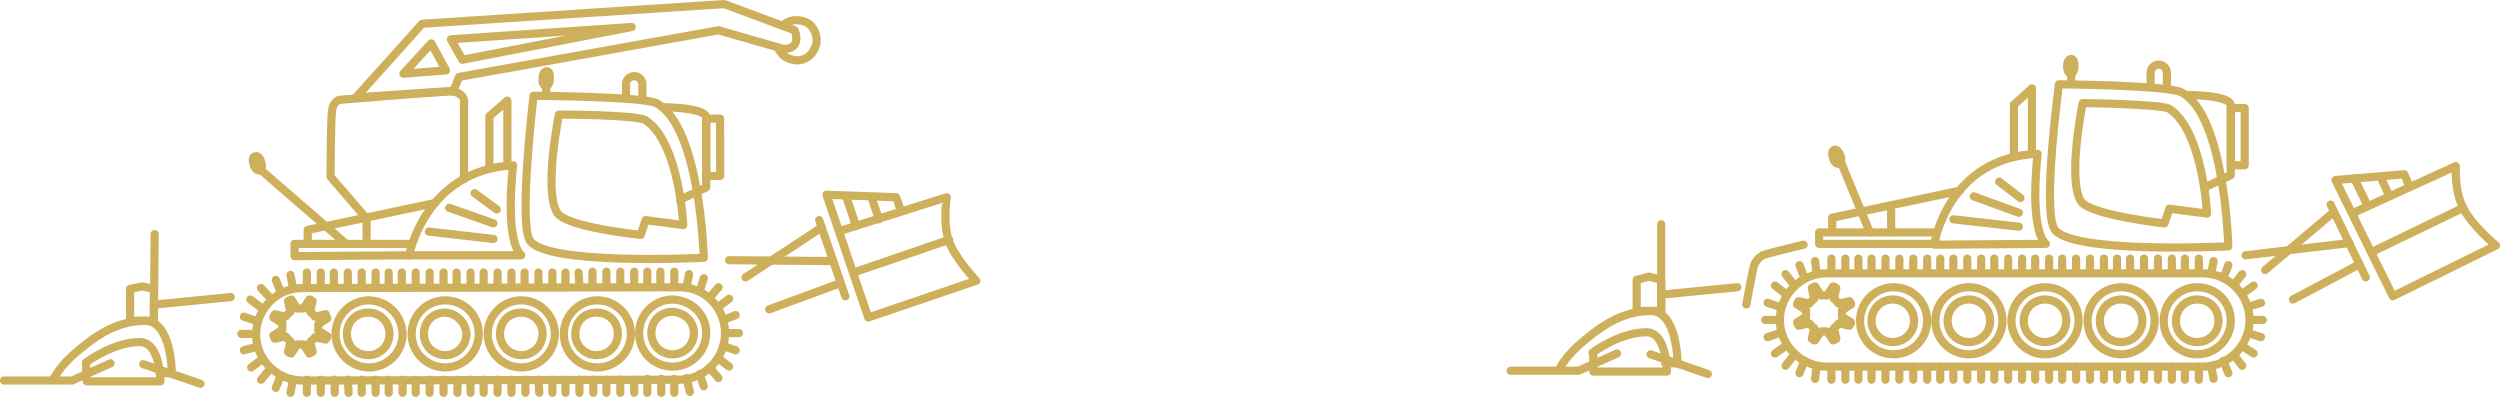
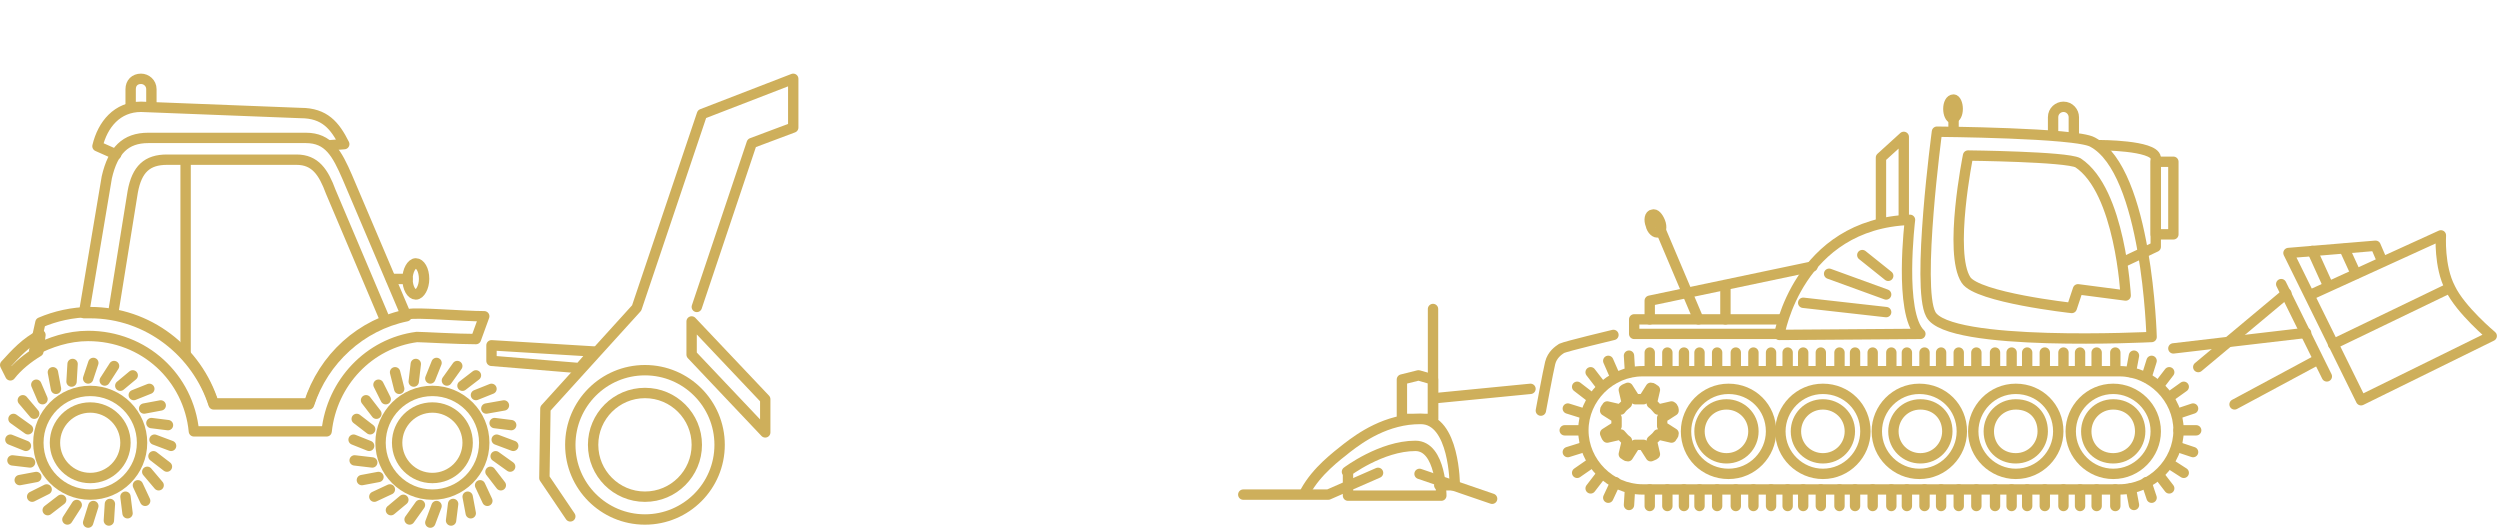
- <svg xmlns="http://www.w3.org/2000/svg" version="1.1" id="Layer_1" x="0px" y="0px" width="305.5px" height="48.5px" viewBox="0 0 305.5 48.5" style="enable-background:new 0 0 305.5 48.5;" xml:space="preserve">
+ <svg xmlns="http://www.w3.org/2000/svg" version="1.1" id="Layer_1" x="0px" y="0px" width="241.1px" height="51px" viewBox="0 0 241.1 51" style="enable-background:new 0 0 241.1 51;" xml:space="preserve">
  <style type="text/css">
	.st0{fill:none;stroke:#CEAF5B;stroke-linecap:round;stroke-linejoin:round;stroke-miterlimit:10;}
</style>
  <g>
    <g>
      <g>
-         <path class="st0" d="M274.9,39.1c0,3.1-2.6,5.7-5.7,5.7h-46c-3.1,0-5.7-2.6-5.7-5.7l0,0c0-3.1,2.6-5.7,5.7-5.7h46     C272.3,33.4,274.9,36,274.9,39.1L274.9,39.1z" />
-         <g>
-           <line class="st0" x1="248.7" y1="44.8" x2="248.7" y2="46.4" />
-           <line class="st0" x1="250.4" y1="44.8" x2="250.4" y2="46.4" />
-           <line class="st0" x1="252" y1="44.8" x2="252" y2="46.4" />
-           <line class="st0" x1="253.7" y1="44.8" x2="253.7" y2="46.4" />
-           <line class="st0" x1="255.4" y1="44.8" x2="255.4" y2="46.4" />
-           <line class="st0" x1="257.1" y1="44.8" x2="257.1" y2="46.4" />
-           <line class="st0" x1="258.7" y1="44.8" x2="258.7" y2="46.4" />
-           <line class="st0" x1="260.3" y1="44.8" x2="260.3" y2="46.4" />
-           <line class="st0" x1="262" y1="44.8" x2="262" y2="46.4" />
-           <line class="st0" x1="263.7" y1="44.8" x2="263.7" y2="46.4" />
-           <line class="st0" x1="265.4" y1="44.8" x2="265.4" y2="46.4" />
-           <line class="st0" x1="267" y1="44.8" x2="267" y2="46.4" />
-           <line class="st0" x1="268.7" y1="44.8" x2="268.7" y2="46.4" />
-           <g>
-             <line class="st0" x1="276.5" y1="39.1" x2="274.9" y2="39.1" />
-             <line class="st0" x1="270.5" y1="31.9" x2="270.2" y2="33.5" />
-             <line class="st0" x1="275.4" y1="34.9" x2="274" y2="35.9" />
-             <line class="st0" x1="276.3" y1="37" x2="274.7" y2="37.5" />
-             <line class="st0" x1="272.3" y1="32.4" x2="271.7" y2="34" />
-             <line class="st0" x1="274" y1="33.5" x2="273" y2="34.8" />
-           </g>
-           <g>
-             <line class="st0" x1="270.5" y1="46.3" x2="270.2" y2="44.7" />
-             <line class="st0" x1="275.4" y1="43.2" x2="274" y2="42.3" />
-             <line class="st0" x1="276.3" y1="41.2" x2="274.7" y2="40.7" />
-             <line class="st0" x1="272.3" y1="45.6" x2="271.7" y2="44.1" />
-             <line class="st0" x1="274" y1="44.7" x2="273" y2="43.4" />
-           </g>
-           <line class="st0" x1="243.7" y1="44.8" x2="243.7" y2="46.4" />
-           <line class="st0" x1="245.4" y1="44.8" x2="245.4" y2="46.4" />
-           <line class="st0" x1="247.1" y1="44.8" x2="247.1" y2="46.4" />
-           <line class="st0" x1="242.1" y1="44.8" x2="242.1" y2="46.4" />
-           <line class="st0" x1="240.4" y1="44.8" x2="240.4" y2="46.4" />
-           <line class="st0" x1="238.7" y1="44.8" x2="238.7" y2="46.4" />
-           <line class="st0" x1="237.1" y1="44.8" x2="237.1" y2="46.4" />
-           <line class="st0" x1="235.5" y1="44.8" x2="235.5" y2="46.4" />
-           <line class="st0" x1="233.8" y1="44.8" x2="233.8" y2="46.4" />
-           <line class="st0" x1="232.1" y1="44.8" x2="232.1" y2="46.4" />
-           <line class="st0" x1="230.4" y1="44.8" x2="230.4" y2="46.4" />
-           <line class="st0" x1="228.7" y1="44.8" x2="228.7" y2="46.4" />
-           <line class="st0" x1="227.1" y1="44.8" x2="227.1" y2="46.4" />
-           <line class="st0" x1="225.5" y1="44.8" x2="225.5" y2="46.4" />
-           <line class="st0" x1="223.8" y1="44.8" x2="223.8" y2="46.4" />
-           <line class="st0" x1="248.7" y1="31.6" x2="248.7" y2="33.3" />
-           <line class="st0" x1="250.4" y1="31.6" x2="250.4" y2="33.3" />
-           <line class="st0" x1="252" y1="31.6" x2="252" y2="33.3" />
-           <line class="st0" x1="253.7" y1="31.6" x2="253.7" y2="33.3" />
-           <line class="st0" x1="255.4" y1="31.6" x2="255.4" y2="33.3" />
-           <line class="st0" x1="257.1" y1="31.6" x2="257.1" y2="33.3" />
-           <line class="st0" x1="258.7" y1="31.6" x2="258.7" y2="33.3" />
-           <line class="st0" x1="260.3" y1="31.6" x2="260.3" y2="33.3" />
-           <line class="st0" x1="262" y1="31.6" x2="262" y2="33.3" />
-           <line class="st0" x1="263.7" y1="31.6" x2="263.7" y2="33.3" />
-           <line class="st0" x1="265.4" y1="31.6" x2="265.4" y2="33.3" />
-           <line class="st0" x1="267" y1="31.6" x2="267" y2="33.3" />
-           <line class="st0" x1="268.7" y1="31.6" x2="268.7" y2="33.3" />
-           <line class="st0" x1="243.7" y1="31.6" x2="243.7" y2="33.3" />
-           <line class="st0" x1="245.4" y1="31.6" x2="245.4" y2="33.3" />
-           <line class="st0" x1="247.1" y1="31.6" x2="247.1" y2="33.3" />
-           <line class="st0" x1="242.1" y1="31.6" x2="242.1" y2="33.3" />
-           <line class="st0" x1="240.4" y1="31.6" x2="240.4" y2="33.3" />
-           <line class="st0" x1="238.7" y1="31.6" x2="238.7" y2="33.3" />
-           <line class="st0" x1="237.1" y1="31.6" x2="237.1" y2="33.3" />
-           <line class="st0" x1="235.5" y1="31.6" x2="235.5" y2="33.3" />
-           <line class="st0" x1="233.8" y1="31.6" x2="233.8" y2="33.3" />
-           <line class="st0" x1="232.1" y1="31.6" x2="232.1" y2="33.3" />
-           <line class="st0" x1="230.4" y1="31.6" x2="230.4" y2="33.3" />
-           <line class="st0" x1="228.7" y1="31.6" x2="228.7" y2="33.3" />
-           <line class="st0" x1="227.1" y1="31.6" x2="227.1" y2="33.3" />
-           <line class="st0" x1="225.5" y1="31.6" x2="225.5" y2="33.3" />
-           <line class="st0" x1="223.8" y1="31.6" x2="223.8" y2="33.3" />
-           <g>
-             <line class="st0" x1="215.7" y1="39.1" x2="217.4" y2="39.1" />
-             <line class="st0" x1="221.8" y1="31.9" x2="222" y2="33.5" />
-             <line class="st0" x1="216.9" y1="34.9" x2="218.2" y2="35.9" />
-             <line class="st0" x1="216" y1="37" x2="217.5" y2="37.5" />
-             <line class="st0" x1="219.9" y1="32.4" x2="220.5" y2="34" />
-             <line class="st0" x1="218.2" y1="33.5" x2="219.2" y2="34.8" />
-           </g>
-           <g>
-             <line class="st0" x1="221.8" y1="46.3" x2="222" y2="44.7" />
-             <line class="st0" x1="216.9" y1="43.2" x2="218.2" y2="42.3" />
-             <line class="st0" x1="216" y1="41.2" x2="217.5" y2="40.7" />
-             <line class="st0" x1="219.9" y1="45.6" x2="220.5" y2="44.1" />
-             <line class="st0" x1="218.2" y1="44.7" x2="219.2" y2="43.4" />
-           </g>
-         </g>
-       </g>
-       <g>
-         <g>
-           <path class="st0" d="M272.6,39.2c0,2.2-1.8,4.1-4.1,4.1c-2.2,0-4.1-1.8-4.1-4.1c0-2.2,1.8-4.1,4.1-4.1      C270.8,35.1,272.6,36.9,272.6,39.2z" />
-           <path class="st0" d="M271.1,39.2c0,1.4-1.1,2.6-2.6,2.6s-2.6-1.1-2.6-2.6c0-1.4,1.1-2.6,2.6-2.6S271.1,37.7,271.1,39.2z" />
-         </g>
-         <g>
-           <path class="st0" d="M263.3,39.2c0,2.2-1.8,4.1-4.1,4.1c-2.2,0-4.1-1.8-4.1-4.1c0-2.2,1.8-4.1,4.1-4.1S263.3,36.9,263.3,39.2z" />
-           <path class="st0" d="M261.8,39.2c0,1.4-1.1,2.6-2.6,2.6s-2.6-1.1-2.6-2.6c0-1.4,1.1-2.6,2.6-2.6      C260.7,36.6,261.8,37.7,261.8,39.2z" />
-         </g>
-         <g>
-           <path class="st0" d="M254,39.2c0,2.2-1.8,4.1-4.1,4.1c-2.2,0-4.1-1.8-4.1-4.1c0-2.2,1.8-4.1,4.1-4.1S254,36.9,254,39.2z" />
-           <path class="st0" d="M252.5,39.2c0,1.4-1.1,2.6-2.6,2.6c-1.4,0-2.6-1.1-2.6-2.6c0-1.4,1.1-2.6,2.6-2.6S252.5,37.7,252.5,39.2z" />
-         </g>
-         <g>
-           <path class="st0" d="M244.7,39.2c0,2.2-1.8,4.1-4.1,4.1c-2.2,0-4.1-1.8-4.1-4.1c0-2.2,1.8-4.1,4.1-4.1S244.7,36.9,244.7,39.2z" />
-           <path class="st0" d="M243.2,39.2c0,1.4-1.1,2.6-2.6,2.6c-1.4,0-2.6-1.1-2.6-2.6c0-1.4,1.1-2.6,2.6-2.6      C242,36.6,243.2,37.7,243.2,39.2z" />
-         </g>
-         <g>
-           <path class="st0" d="M235.5,39.2c0,2.2-1.8,4.1-4.1,4.1s-4.1-1.8-4.1-4.1c0-2.2,1.8-4.1,4.1-4.1S235.5,36.9,235.5,39.2z" />
-           <path class="st0" d="M233.9,39.2c0,1.4-1.1,2.6-2.6,2.6c-1.4,0-2.6-1.1-2.6-2.6c0-1.4,1.1-2.6,2.6-2.6      C232.7,36.6,233.9,37.7,233.9,39.2z" />
-         </g>
-         <path class="st0" d="M226,36.8l-1.3,0.3c-0.2-0.2-0.3-0.4-0.6-0.6l0.3-1.3c-0.2-0.1-0.2-0.2-0.4-0.2l-0.7,1.1c-0.2,0-0.2,0-0.4,0     s-0.2,0-0.4,0l-0.7-1.1c-0.2,0.1-0.3,0.1-0.4,0.2l0.3,1.3c-0.2,0.2-0.4,0.3-0.6,0.6l-1.3-0.3c-0.1,0.2-0.2,0.2-0.2,0.4l1.1,0.7     c0,0.2,0,0.2,0,0.4s0,0.2,0,0.4l-1.1,0.7c0.1,0.2,0.1,0.3,0.2,0.4l1.3-0.3c0.2,0.2,0.3,0.4,0.6,0.6l-0.3,1.3     c0.2,0.1,0.2,0.2,0.4,0.2l0.7-1.1c0.2,0,0.2,0,0.4,0s0.2,0,0.4,0l0.7,1.1c0.2-0.1,0.3-0.1,0.4-0.2l-0.3-1.3     c0.2-0.2,0.4-0.3,0.6-0.6l1.3,0.3c0.1-0.2,0.2-0.2,0.2-0.4l-1.1-0.7c0-0.2,0-0.2,0-0.4s0-0.2,0-0.4l1.1-0.7     C226.2,37.1,226.1,36.9,226,36.8z" />
-       </g>
-       <g>
-         <g>
-           <polyline class="st0" points="236.3,29.8 222.3,29.8 222.3,28.4 223.8,28.4 236.5,28.4     " />
-           <polyline class="st0" points="223.9,28.4 223.9,26.6 239.5,23.3     " />
-           <path class="st0" d="M242.3,25.6" />
-           <line class="st0" x1="231.1" y1="25.2" x2="231.1" y2="28.4" />
-           <polyline class="st0" points="246.1,19.1 246.1,12.8 248.3,10.8 248.3,18.4     " />
-           <path class="st0" d="M224.9,19c0.2,0.5,0.1,1-0.2,1c-0.2,0.1-0.6-0.2-0.7-0.7c-0.2-0.5-0.1-1,0.2-1      C224.4,18.2,224.7,18.5,224.9,19z" />
-           <path class="st0" d="M249,18.8c0,0-1.1,9,1,11l-13.6,0.1C236.3,29.8,238.1,19.2,249,18.8z" />
-           <line class="st0" x1="238.7" y1="26.8" x2="246.7" y2="27.7" />
-           <line class="st0" x1="241.2" y1="24" x2="246.7" y2="26" />
-           <line class="st0" x1="244.3" y1="22.2" x2="246.9" y2="24.2" />
-           <line class="st0" x1="228.5" y1="28.4" x2="225" y2="19.9" />
-         </g>
-         <g>
-           <g>
-             <path class="st0" d="M262.8,10.6V8.9c0-0.6,0.5-1,1-1l0,0c0.6,0,1,0.5,1,1v1.8" />
-           </g>
-           <path class="st0" d="M272.3,30.1c0,0-19.7,1-21.3-2.2c-1.4-2.6,0.6-17.6,0.6-17.6s13.4,0.1,15,1      C271.9,14.1,272.3,30.1,272.3,30.1z" />
-           <path class="st0" d="M269.7,26.1l-4.6-0.6l-0.6,1.8c0,0-9.1-1-10.2-2.7c-1.7-2.6,0.2-12,0.2-12s9.5,0.1,10.6,0.7      C269.2,16,269.7,26.1,269.7,26.1z" />
-           <line class="st0" x1="253.1" y1="10.2" x2="253.1" y2="9" />
-           <path class="st0" d="M253.5,8.1c0,0.5-0.2,0.9-0.5,0.9c-0.2,0-0.4-0.4-0.4-0.9s0.2-0.9,0.5-0.9C253.4,7.2,253.5,7.6,253.5,8.1z" />
-           <rect x="272.6" y="13.2" class="st0" width="1.7" height="7" />
-           <path class="st0" d="M267.2,11.6c0,0,5.2,0,5.4,1.2v8.6l-3.2,1.5" />
-         </g>
-       </g>
-       <path class="st0" d="M220.4,29.9c0,0-4.6,1.1-5,1.3c-0.3,0.2-0.9,0.6-1.1,1.4c-0.2,0.8-0.9,4.6-0.9,4.6" />
-       <g>
-         <g>
-           <polyline class="st0" points="184.6,45.3 192.9,45.3 197.6,43.2     " />
-           <path class="st0" d="M194.6,43.1c0,0,3.3-2.5,6.6-2.5c2.5,0,2.5,4.8,2.5,4.8h-9v-2.3H194.6z" />
-           <path class="st0" d="M203.5,44.4h1.5c0,0,0-6.4-3.3-6.4s-5.8,1.8-7.1,2.8c-1,0.8-2.9,2.2-4,4.2" />
-           <polygon class="st0" points="203,38 200,38 200,34.2 201.5,33.8 203,34.2     " />
-           <line class="st0" x1="201.7" y1="43.3" x2="208.7" y2="45.7" />
-           <line class="st0" x1="203" y1="38" x2="203" y2="27.4" />
-         </g>
-         <line class="st0" x1="203.1" y1="36" x2="212.3" y2="35.1" />
-       </g>
-       <g>
-         <line class="st0" x1="274.4" y1="31.2" x2="287.1" y2="29.7" />
-         <line class="st0" x1="280.2" y1="36.6" x2="288.3" y2="32.3" />
-         <line class="st0" x1="276.8" y1="33" x2="285.2" y2="25.9" />
-         <line class="st0" x1="284.8" y1="25" x2="289.1" y2="33.9" />
-         <g>
-           <path class="st0" d="M287.6,26l12.5-5.7c0,0-0.2,3,0.9,5.1c1,2.1,4,4.6,4,4.6l-12.6,6.2l-7-14.2l8.4-0.7l0.6,1.4" />
-           <line class="st0" x1="289.8" y1="30.8" x2="301" y2="25.4" />
-           <line class="st0" x1="290.9" y1="21.6" x2="292" y2="24" />
-           <line class="st0" x1="287.7" y1="21.8" x2="289.3" y2="25.1" />
-         </g>
+         <polygon class="st0" points="66.7,34.2 73.8,41.7 73.8,38.5 66.7,31    " />
+         <polygon class="st0" points="47.4,34.8 55.9,35.5 57.3,33.9 47.4,33.3    " />
+         <g>
+           <path class="st0" d="M14.6,10.1V8.6c0-0.6-0.5-1-1-1l0,0c-0.6,0-1,0.4-1,1v1.7" />
+         </g>
+         <path class="st0" d="M39.3,26.9c0,0.9,0.4,1.5,0.8,1.5s0.8-0.7,0.8-1.5c0-0.9-0.4-1.5-0.8-1.5S39.3,26.1,39.3,26.9z" />
+         <g>
+           <circle class="st0" cx="8.7" cy="42.7" r="5" />
+           <circle class="st0" cx="8.7" cy="42.7" r="3.4" />
+           <g>
+             <g>
+               <line class="st0" x1="11" y1="35.3" x2="10.1" y2="36.7" />
+               <line class="st0" x1="7.4" y1="48.7" x2="6.5" y2="50.1" />
+             </g>
+             <g>
+               <line class="st0" x1="1.3" y1="40.4" x2="2.7" y2="41.4" />
+               <line class="st0" x1="14.8" y1="44" x2="16.1" y2="45" />
+             </g>
+           </g>
+           <g>
+             <g>
+               <line class="st0" x1="9" y1="35" x2="8.5" y2="36.5" />
+               <line class="st0" x1="9" y1="48.8" x2="8.5" y2="50.4" />
+             </g>
+             <g>
+               <line class="st0" x1="1" y1="42.4" x2="2.5" y2="43" />
+               <line class="st0" x1="14.9" y1="42.4" x2="16.5" y2="43" />
+             </g>
+           </g>
+           <g>
+             <g>
+               <line class="st0" x1="7" y1="35.1" x2="6.9" y2="36.8" />
+               <line class="st0" x1="10.6" y1="48.6" x2="10.5" y2="50.2" />
+             </g>
+             <g>
+               <line class="st0" x1="1.2" y1="44.4" x2="2.9" y2="44.6" />
+               <line class="st0" x1="14.6" y1="40.8" x2="16.2" y2="41" />
+             </g>
+           </g>
+           <g>
+             <g>
+               <line class="st0" x1="5.1" y1="35.9" x2="5.4" y2="37.5" />
+               <line class="st0" x1="12.1" y1="47.9" x2="12.3" y2="49.5" />
+             </g>
+             <g>
+               <line class="st0" x1="1.9" y1="46.3" x2="3.5" y2="46" />
+               <line class="st0" x1="13.9" y1="39.4" x2="15.5" y2="39.1" />
+             </g>
+           </g>
+           <g>
+             <g>
+               <line class="st0" x1="3.5" y1="37.1" x2="4.1" y2="38.5" />
+               <line class="st0" x1="13.3" y1="46.8" x2="14" y2="48.3" />
+             </g>
+             <g>
+               <line class="st0" x1="3.1" y1="47.9" x2="4.5" y2="47.2" />
+               <line class="st0" x1="12.9" y1="38.1" x2="14.4" y2="37.5" />
+             </g>
+           </g>
+           <g>
+             <g>
+               <line class="st0" x1="2.2" y1="38.6" x2="3.3" y2="39.9" />
+               <line class="st0" x1="14.2" y1="45.5" x2="15.3" y2="46.8" />
+             </g>
+             <g>
+               <line class="st0" x1="4.6" y1="49.2" x2="5.9" y2="48.2" />
+               <line class="st0" x1="11.6" y1="37.2" x2="12.8" y2="36.2" />
+             </g>
+           </g>
+         </g>
+         <g>
+           <circle class="st0" cx="41.7" cy="42.7" r="5" />
+           <circle class="st0" cx="41.7" cy="42.7" r="3.4" />
+           <g>
+             <g>
+               <line class="st0" x1="44.1" y1="35.3" x2="43.1" y2="36.7" />
+               <line class="st0" x1="40.5" y1="48.7" x2="39.5" y2="50.1" />
+             </g>
+             <g>
+               <line class="st0" x1="34.4" y1="40.4" x2="35.7" y2="41.4" />
+               <line class="st0" x1="47.8" y1="44" x2="49.2" y2="45" />
+             </g>
+           </g>
+           <g>
+             <g>
+               <line class="st0" x1="42.1" y1="35" x2="41.5" y2="36.5" />
+               <line class="st0" x1="42.1" y1="48.8" x2="41.5" y2="50.4" />
+             </g>
+             <g>
+               <line class="st0" x1="34.1" y1="42.4" x2="35.6" y2="43" />
+               <line class="st0" x1="47.9" y1="42.4" x2="49.5" y2="43" />
+             </g>
+           </g>
+           <g>
+             <g>
+               <line class="st0" x1="40.1" y1="35.1" x2="39.9" y2="36.8" />
+               <line class="st0" x1="43.7" y1="48.6" x2="43.5" y2="50.2" />
+             </g>
+             <g>
+               <line class="st0" x1="34.2" y1="44.4" x2="35.9" y2="44.6" />
+               <line class="st0" x1="47.7" y1="40.8" x2="49.3" y2="41" />
+             </g>
+           </g>
+           <g>
+             <g>
+               <line class="st0" x1="38.1" y1="35.9" x2="38.5" y2="37.5" />
+               <line class="st0" x1="45.1" y1="47.9" x2="45.4" y2="49.5" />
+             </g>
+             <g>
+               <line class="st0" x1="34.9" y1="46.3" x2="36.5" y2="46" />
+               <line class="st0" x1="46.9" y1="39.4" x2="48.6" y2="39.1" />
+             </g>
+           </g>
+           <g>
+             <g>
+               <line class="st0" x1="36.5" y1="37.1" x2="37.2" y2="38.5" />
+               <line class="st0" x1="46.3" y1="46.8" x2="47" y2="48.3" />
+             </g>
+             <g>
+               <line class="st0" x1="36.1" y1="47.9" x2="37.6" y2="47.2" />
+               <line class="st0" x1="45.9" y1="38.1" x2="47.4" y2="37.5" />
+             </g>
+           </g>
+           <g>
+             <g>
+               <line class="st0" x1="35.3" y1="38.6" x2="36.3" y2="39.9" />
+               <line class="st0" x1="47.3" y1="45.5" x2="48.3" y2="46.8" />
+             </g>
+             <g>
+               <line class="st0" x1="37.7" y1="49.2" x2="38.9" y2="48.2" />
+               <line class="st0" x1="44.6" y1="37.2" x2="45.9" y2="36.2" />
+             </g>
+           </g>
+         </g>
+         <path class="st0" d="M3.7,33.9c-1,0.6-2,1.4-2.7,2.3l-0.5-1c1-1.1,2-2.2,3.4-2.9L3.7,33.9z" />
+         <path class="st0" d="M3.9,31.1c1.4-0.6,3.1-1,4.8-1c5.6,0,10.3,3.7,11.9,8.8h9.2c1.4-4.4,5-7.7,9.6-8.6c0.7-0.2,5.3,0.2,7.3,0.2     l-0.8,2.2c-1.8,0-5.2-0.2-5.7-0.2c-4.6,0.6-8.2,4.4-8.7,9.1H18.7c-0.5-5.2-4.8-9.2-10.2-9.2c-1.9,0-3.7,0.6-5.2,1.4L3.9,31.1z" />
+         <g>
+           <path class="st0" d="M10.9,30.3l1.9-11.8c0.4-2.2,1.4-3.1,3.3-3.1h12.5c1.8,0,2.6,1.2,3.3,3.1L37.2,31" />
+         </g>
+         <g>
+           <path class="st0" d="M29.8,39h-9.2c-1.6-5-6.3-8.8-11.9-8.8c-0.2,0-0.3,0-0.6,0l2.2-13.1c0.6-2.6,1.8-3.8,4-3.8h15.2      c2.2,0,3,1.5,4,3.8l5.7,13.4C34.8,31.4,31.2,34.7,29.8,39z" />
+         </g>
+         <line class="st0" x1="17.9" y1="15.5" x2="17.9" y2="34.1" />
+         <line class="st0" x1="39.3" y1="26.9" x2="37.7" y2="26.9" />
+         <circle class="st0" cx="62.2" cy="42.9" r="7.2" />
+         <circle class="st0" cx="62.2" cy="42.9" r="5" />
+         <polyline class="st0" points="55,49.8 52.5,46.1 52.6,39.4 61.4,29.7 67.7,11 76.5,7.6 76.5,12.3 72.5,13.8 67.2,29.6    " />
+         <path class="st0" d="M31.9,14l1.3-0.1c-0.9-1.8-1.9-3-4.2-3l-15.4-0.6c-2.3,0-3.7,1.7-4.2,3.8l1.8,0.8" />
      </g>
    </g>
    <g>
      <g>
-         <g>
-           <polyline class="st0" points="0.5,46.5 8.8,46.5 13.5,44.4     " />
-           <path class="st0" d="M10.5,44.3c0,0,3.3-2.5,6.6-2.5c2.5,0,2.5,4.8,2.5,4.8h-9L10.5,44.3z" />
-           <path class="st0" d="M19.5,45.6H21c0,0,0-6.4-3.3-6.4S11.9,41,10.6,42c-1,0.8-2.9,2.2-4,4.2" />
-           <polygon class="st0" points="18.8,39.2 15.9,39.2 15.9,35.3 17.4,35 18.8,35.3     " />
-           <line class="st0" x1="17.5" y1="44.5" x2="24.5" y2="46.9" />
-           <line class="st0" x1="18.8" y1="39.2" x2="18.9" y2="28.6" />
-         </g>
-         <line class="st0" x1="19.1" y1="37.2" x2="28.2" y2="36.3" />
-       </g>
-       <path class="st0" d="M55.7,28" />
-       <g>
-         <path class="st0" d="M88.6,40.7c0,3.1-2.5,5.7-5.6,5.7l-46,0.1c-3.1,0-5.7-2.5-5.7-5.6l0,0c0-3.1,2.5-5.7,5.6-5.7l46-0.1     C86.1,35,88.6,37.6,88.6,40.7L88.6,40.7z" />
-         <g>
-           <line class="st0" x1="62.5" y1="46.4" x2="62.5" y2="48" />
-           <line class="st0" x1="64.2" y1="46.4" x2="64.2" y2="48" />
-           <line class="st0" x1="65.8" y1="46.4" x2="65.9" y2="48" />
-           <line class="st0" x1="67.5" y1="46.4" x2="67.5" y2="48" />
-           <line class="st0" x1="69.1" y1="46.4" x2="69.1" y2="48" />
-           <line class="st0" x1="70.8" y1="46.4" x2="70.8" y2="48" />
-           <line class="st0" x1="72.5" y1="46.4" x2="72.5" y2="48" />
-           <line class="st0" x1="74.1" y1="46.4" x2="74.1" y2="48" />
-           <line class="st0" x1="75.8" y1="46.4" x2="75.8" y2="48" />
-           <line class="st0" x1="77.5" y1="46.4" x2="77.5" y2="48" />
-           <line class="st0" x1="79.1" y1="46.3" x2="79.1" y2="48" />
-           <line class="st0" x1="80.8" y1="46.3" x2="80.8" y2="48" />
-           <line class="st0" x1="82.4" y1="46.3" x2="82.4" y2="48" />
-           <g>
-             <line class="st0" x1="90.3" y1="40.7" x2="88.6" y2="40.7" />
-             <line class="st0" x1="84.2" y1="33.5" x2="83.9" y2="35.1" />
-             <line class="st0" x1="89.1" y1="36.5" x2="87.8" y2="37.5" />
-             <line class="st0" x1="89.9" y1="38.5" x2="88.4" y2="39.1" />
-             <line class="st0" x1="86" y1="34" x2="85.5" y2="35.6" />
-             <line class="st0" x1="87.8" y1="35.1" x2="86.7" y2="36.4" />
-           </g>
-           <g>
-             <line class="st0" x1="84.3" y1="47.9" x2="83.9" y2="46.2" />
-             <line class="st0" x1="89.1" y1="44.8" x2="87.8" y2="43.8" />
-             <line class="st0" x1="89.9" y1="42.8" x2="88.4" y2="42.3" />
-             <line class="st0" x1="86" y1="47.2" x2="85.5" y2="45.7" />
-             <line class="st0" x1="87.8" y1="46.2" x2="86.7" y2="44.9" />
-           </g>
-           <line class="st0" x1="57.5" y1="46.4" x2="57.5" y2="48" />
-           <line class="st0" x1="59.1" y1="46.4" x2="59.1" y2="48" />
-           <line class="st0" x1="60.8" y1="46.4" x2="60.8" y2="48" />
-           <line class="st0" x1="55.9" y1="46.4" x2="55.9" y2="48" />
-           <line class="st0" x1="54.2" y1="46.4" x2="54.2" y2="48" />
-           <line class="st0" x1="52.5" y1="46.4" x2="52.5" y2="48" />
-           <line class="st0" x1="50.8" y1="46.4" x2="50.8" y2="48" />
-           <line class="st0" x1="49.2" y1="46.4" x2="49.2" y2="48" />
-           <line class="st0" x1="47.5" y1="46.4" x2="47.5" y2="48" />
-           <line class="st0" x1="45.9" y1="46.4" x2="45.9" y2="48" />
-           <line class="st0" x1="44.2" y1="46.4" x2="44.2" y2="48" />
-           <line class="st0" x1="42.5" y1="46.4" x2="42.6" y2="48" />
-           <line class="st0" x1="40.9" y1="46.4" x2="40.9" y2="48" />
-           <line class="st0" x1="39.2" y1="46.4" x2="39.2" y2="48" />
-           <line class="st0" x1="37.5" y1="46.4" x2="37.5" y2="48" />
-           <line class="st0" x1="62.5" y1="33.3" x2="62.5" y2="34.9" />
-           <line class="st0" x1="64.1" y1="33.3" x2="64.1" y2="34.9" />
-           <line class="st0" x1="65.8" y1="33.3" x2="65.8" y2="34.9" />
-           <line class="st0" x1="67.5" y1="33.3" x2="67.5" y2="34.9" />
-           <line class="st0" x1="69.1" y1="33.3" x2="69.1" y2="34.9" />
-           <line class="st0" x1="70.7" y1="33.3" x2="70.8" y2="34.9" />
-           <line class="st0" x1="72.4" y1="33.2" x2="72.4" y2="34.9" />
-           <line class="st0" x1="74.1" y1="33.2" x2="74.1" y2="34.9" />
-           <line class="st0" x1="75.8" y1="33.2" x2="75.8" y2="34.9" />
-           <line class="st0" x1="77.5" y1="33.2" x2="77.5" y2="34.9" />
-           <line class="st0" x1="79.1" y1="33.2" x2="79.1" y2="34.9" />
-           <line class="st0" x1="80.7" y1="33.2" x2="80.7" y2="34.9" />
-           <line class="st0" x1="82.4" y1="33.2" x2="82.4" y2="34.9" />
-           <line class="st0" x1="57.5" y1="33.3" x2="57.5" y2="34.9" />
-           <line class="st0" x1="59.1" y1="33.3" x2="59.1" y2="34.9" />
-           <line class="st0" x1="60.8" y1="33.3" x2="60.8" y2="34.9" />
-           <line class="st0" x1="55.8" y1="33.3" x2="55.8" y2="34.9" />
-           <line class="st0" x1="54.2" y1="33.3" x2="54.2" y2="34.9" />
-           <line class="st0" x1="52.5" y1="33.3" x2="52.5" y2="35" />
-           <line class="st0" x1="50.8" y1="33.3" x2="50.8" y2="35" />
-           <line class="st0" x1="49.1" y1="33.3" x2="49.1" y2="35" />
-           <line class="st0" x1="47.5" y1="33.3" x2="47.5" y2="35" />
-           <line class="st0" x1="45.9" y1="33.3" x2="45.9" y2="35" />
-           <line class="st0" x1="44.2" y1="33.3" x2="44.2" y2="35" />
-           <line class="st0" x1="42.5" y1="33.3" x2="42.5" y2="35" />
-           <line class="st0" x1="40.8" y1="33.3" x2="40.8" y2="35" />
-           <line class="st0" x1="39.2" y1="33.3" x2="39.2" y2="35" />
-           <line class="st0" x1="37.5" y1="33.3" x2="37.5" y2="35" />
-           <g>
-             <line class="st0" x1="29.5" y1="40.8" x2="31.1" y2="40.8" />
-             <line class="st0" x1="35.5" y1="33.6" x2="35.8" y2="35.2" />
-             <line class="st0" x1="30.6" y1="36.6" x2="31.9" y2="37.6" />
-             <line class="st0" x1="29.8" y1="38.7" x2="31.3" y2="39.2" />
-             <line class="st0" x1="33.7" y1="34.2" x2="34.3" y2="35.7" />
-             <line class="st0" x1="31.9" y1="35.2" x2="33" y2="36.4" />
-           </g>
-           <g>
-             <line class="st0" x1="35.5" y1="48" x2="35.8" y2="46.4" />
-             <line class="st0" x1="30.7" y1="44.9" x2="31.9" y2="44" />
-             <line class="st0" x1="29.8" y1="42.8" x2="31.3" y2="42.4" />
-             <line class="st0" x1="33.7" y1="47.4" x2="34.3" y2="45.9" />
-             <line class="st0" x1="31.9" y1="46.4" x2="33" y2="45.1" />
-           </g>
-         </g>
-       </g>
-       <g>
-         <g>
-           <path class="st0" d="M86.3,40.7c0,2.2-1.8,4.1-4.1,4.1s-4.1-1.8-4.1-4.1c0-2.2,1.8-4.1,4.1-4.1C84.5,36.7,86.3,38.4,86.3,40.7z" />
-           <path class="st0" d="M84.8,40.7c0,1.4-1.1,2.6-2.6,2.6c-1.4,0-2.6-1.1-2.6-2.6s1.1-2.6,2.6-2.6C83.7,38.2,84.8,39.3,84.8,40.7z" />
-         </g>
-         <g>
-           <path class="st0" d="M77.1,40.8c0,2.2-1.8,4.1-4.1,4.1s-4.1-1.8-4.1-4.1c0-2.2,1.8-4.1,4.1-4.1C75.2,36.7,77.1,38.5,77.1,40.8z" />
-           <path class="st0" d="M75.5,40.8c0,1.4-1.1,2.6-2.6,2.6c-1.4,0-2.6-1.1-2.6-2.6s1.1-2.6,2.6-2.6S75.5,39.3,75.5,40.8z" />
-         </g>
-         <g>
-           <path class="st0" d="M67.8,40.8c0,2.2-1.8,4.1-4.1,4.1c-2.2,0-4.1-1.8-4.1-4.1c0-2.2,1.8-4.1,4.1-4.1      C65.9,36.7,67.8,38.5,67.8,40.8z" />
-           <path class="st0" d="M66.3,40.8c0,1.4-1.1,2.6-2.6,2.6c-1.4,0-2.6-1.1-2.6-2.6s1.1-2.6,2.6-2.6C65.1,38.2,66.3,39.3,66.3,40.8z" />
-         </g>
-         <g>
-           <path class="st0" d="M58.5,40.8c0,2.2-1.8,4.1-4.1,4.1c-2.2,0-4.1-1.8-4.1-4.1c0-2.2,1.8-4.1,4.1-4.1S58.5,38.5,58.5,40.8z" />
-           <path class="st0" d="M57,40.8c0,1.4-1.1,2.6-2.6,2.6c-1.4,0-2.6-1.1-2.6-2.6s1.1-2.6,2.6-2.6C55.8,38.3,56.9,39.4,57,40.8z" />
-         </g>
-         <g>
-           <path class="st0" d="M49.2,40.8c0,2.2-1.8,4.1-4.1,4.1c-2.2,0-4.1-1.8-4.1-4.1c0-2.2,1.8-4.1,4.1-4.1      C47.4,36.8,49.1,38.5,49.2,40.8z" />
-           <path class="st0" d="M47.6,40.8c0,1.4-1.1,2.6-2.6,2.6s-2.6-1.1-2.6-2.6s1.1-2.6,2.6-2.6S47.6,39.4,47.6,40.8z" />
-         </g>
-         <path class="st0" d="M39.8,38.4l-1.3,0.3c-0.2-0.2-0.3-0.4-0.6-0.6l0.3-1.3c-0.2-0.1-0.2-0.2-0.4-0.2l-0.7,1.1     c-0.2,0-0.2,0-0.4,0s-0.2,0-0.4,0l-0.7-1.1c-0.2,0.1-0.3,0.1-0.4,0.2l0.3,1.3c-0.2,0.2-0.4,0.3-0.6,0.6l-1.3-0.3     c-0.1,0.2-0.2,0.2-0.2,0.4l1.1,0.7c0,0.2,0,0.2,0,0.4s0,0.2,0,0.4L33.4,41c0.1,0.2,0.1,0.3,0.2,0.4l1.3-0.3     c0.2,0.2,0.3,0.4,0.6,0.6L35.2,43c0.2,0.1,0.2,0.2,0.4,0.2l0.7-1.1c0.2,0,0.2,0,0.4,0s0.2,0,0.4,0l0.7,1.1     c0.2-0.1,0.3-0.1,0.4-0.2l-0.3-1.2c0.2-0.2,0.4-0.3,0.6-0.6l1.3,0.3c0.1-0.2,0.2-0.2,0.2-0.4l-1.1-0.7c0-0.2,0-0.2,0-0.4     s0-0.2,0-0.4l1.1-0.7C39.9,38.8,39.9,38.6,39.8,38.4z" />
-       </g>
-       <path class="st0" d="M95.7,3.1c0.6-0.6,1.6-0.8,2.5-0.5c1,0.3,1.5,1.2,1.6,2.2c0,0.3,0,0.6-0.2,1c-0.5,1.3-1.8,1.9-3.1,1.4    c-0.6-0.2-1-0.6-1.3-1.1" />
-       <path class="st0" d="M43.5,11.9l8.1-9l36.9-2.4l8.6,3.2c0,0,1,2.2-1.3,2.3l-8-2.3L56.1,9.4l-0.7,1.7L43.5,11.9z" />
-       <path class="st0" d="M56.7,21.9v-9.7c0,0-0.2-1.2-2.2-1c-3.3,0.2-13,1-13,1s-0.8,0.2-0.9,1.2c-0.2,0.9-0.2,8.2-0.2,8.2l4.3,5" />
-       <g>
-         <g>
-           <polyline class="st0" points="50.1,31.2 36,31.3 36,29.8 37.5,29.8 50.3,29.8     " />
-           <polyline class="st0" points="37.6,29.8 37.6,28.1 53.2,24.8     " />
-           <path class="st0" d="M56,27" />
-           <line class="st0" x1="44.8" y1="26.7" x2="44.8" y2="29.8" />
-           <polyline class="st0" points="59.8,20.5 59.8,14.2 62,12.3 62,19.9     " />
-           <path class="st0" d="M31.9,19.8c0.2,0.5,0.1,1-0.2,1c-0.2,0.1-0.6-0.2-0.7-0.7c-0.2-0.5-0.1-1,0.2-1      C31.5,19,31.8,19.3,31.9,19.8z" />
-           <path class="st0" d="M62.7,20.2c0,0-1.1,9,1,11H50C50,31.2,51.9,20.8,62.7,20.2z" />
-           <line class="st0" x1="52.4" y1="28.3" x2="60.3" y2="29.2" />
-           <line class="st0" x1="54.9" y1="25.4" x2="60.3" y2="27.3" />
-           <line class="st0" x1="58" y1="23.6" x2="60.7" y2="25.6" />
-           <line class="st0" x1="42.3" y1="29.8" x2="31.9" y2="20.8" />
-         </g>
-         <g>
-           <g>
-             <path class="st0" d="M76.5,12v-1.7c0-0.6,0.5-1,1-1l0,0c0.6,0,1,0.5,1,1v1.8" />
-           </g>
-           <path class="st0" d="M86,31.5c0,0-19.7,1-21.3-2.2c-1.3-2.5,0.5-17.6,0.5-17.6s13.4,0.1,15,0.9C85.6,15.5,86,31.5,86,31.5z" />
-           <path class="st0" d="M83.5,27.5l-4.6-0.6l-0.6,1.8c0,0-9.1-0.9-10.2-2.7c-1.7-2.6,0.2-12,0.2-12s9.5,0,10.6,0.7      C83,17.4,83.5,27.5,83.5,27.5z" />
-           <line class="st0" x1="66.7" y1="11.6" x2="66.8" y2="10.4" />
-           <path class="st0" d="M67.2,9.6c0,0.5-0.2,0.9-0.5,0.9c-0.2,0-0.5-0.4-0.4-0.9c0-0.5,0.2-0.9,0.5-0.9S67.2,9,67.2,9.6z" />
-           <rect x="86.3" y="14.5" transform="matrix(1 -2.189208e-03 2.189208e-03 1 -3.919670e-02 0.1908)" class="st0" width="1.7" height="7" />
-           <path class="st0" d="M80.9,13.1c0,0,5.2,0,5.4,1.2v8.6l-3.2,1.5" />
-         </g>
-       </g>
-       <g>
-         <line class="st0" x1="89.1" y1="31.8" x2="101.8" y2="31.9" />
-         <line class="st0" x1="94" y1="37.8" x2="102.7" y2="34.6" />
-         <line class="st0" x1="91.1" y1="33.9" x2="100.4" y2="27.8" />
-         <line class="st0" x1="100.1" y1="26.9" x2="103.3" y2="36.2" />
-         <g>
-           <path class="st0" d="M102.7,28.2l13-4.1c0,0-0.5,3,0.2,5.2s3.4,5,3.4,5l-13.2,4.5l-5.1-15l8.5,0.3l0.5,1.4" />
-           <line class="st0" x1="104.3" y1="33.3" x2="116" y2="29.3" />
-           <line class="st0" x1="106.6" y1="24.4" x2="107.4" y2="26.8" />
-           <line class="st0" x1="103.4" y1="24" x2="104.6" y2="27.6" />
-         </g>
-       </g>
-       <polygon class="st0" points="52.7,5.3 49.3,9 54.5,8.6   " />
-       <polygon class="st0" points="55.1,4.8 56.5,7.3 77.2,3.3   " />
+         <path class="st0" d="M210.1,41.5c0,3.1-2.6,5.7-5.7,5.7h-46c-3.1,0-5.7-2.6-5.7-5.7l0,0c0-3.1,2.6-5.7,5.7-5.7h46     C207.5,35.8,210.1,38.4,210.1,41.5L210.1,41.5z" />
+         <g>
+           <line class="st0" x1="183.9" y1="47.2" x2="183.9" y2="48.8" />
+           <line class="st0" x1="185.6" y1="47.2" x2="185.6" y2="48.8" />
+           <line class="st0" x1="187.2" y1="47.2" x2="187.2" y2="48.8" />
+           <line class="st0" x1="188.9" y1="47.2" x2="188.9" y2="48.8" />
+           <line class="st0" x1="190.6" y1="47.2" x2="190.6" y2="48.8" />
+           <line class="st0" x1="192.4" y1="47.2" x2="192.4" y2="48.8" />
+           <line class="st0" x1="194" y1="47.2" x2="194" y2="48.8" />
+           <line class="st0" x1="195.5" y1="47.2" x2="195.5" y2="48.8" />
+           <line class="st0" x1="197.2" y1="47.2" x2="197.2" y2="48.8" />
+           <line class="st0" x1="199" y1="47.2" x2="199" y2="48.8" />
+           <line class="st0" x1="200.6" y1="47.2" x2="200.6" y2="48.8" />
+           <line class="st0" x1="202.2" y1="47.2" x2="202.2" y2="48.8" />
+           <line class="st0" x1="204" y1="47.2" x2="204" y2="48.8" />
+           <g>
+             <line class="st0" x1="211.8" y1="41.5" x2="210.1" y2="41.5" />
+             <line class="st0" x1="205.8" y1="34.3" x2="205.5" y2="35.9" />
+             <line class="st0" x1="210.6" y1="37.3" x2="209.2" y2="38.3" />
+             <line class="st0" x1="211.5" y1="39.4" x2="210" y2="39.9" />
+             <line class="st0" x1="207.5" y1="34.8" x2="207" y2="36.4" />
+             <line class="st0" x1="209.2" y1="35.9" x2="208.2" y2="37.2" />
+           </g>
+           <g>
+             <line class="st0" x1="205.8" y1="48.7" x2="205.5" y2="47.1" />
+             <line class="st0" x1="210.6" y1="45.6" x2="209.2" y2="44.7" />
+             <line class="st0" x1="211.5" y1="43.6" x2="210" y2="43.1" />
+             <line class="st0" x1="207.5" y1="48" x2="207" y2="46.5" />
+             <line class="st0" x1="209.2" y1="47.1" x2="208.2" y2="45.8" />
+           </g>
+           <line class="st0" x1="178.9" y1="47.2" x2="178.9" y2="48.8" />
+           <line class="st0" x1="180.6" y1="47.2" x2="180.6" y2="48.8" />
+           <line class="st0" x1="182.4" y1="47.2" x2="182.4" y2="48.8" />
+           <line class="st0" x1="177.4" y1="47.2" x2="177.4" y2="48.8" />
+           <line class="st0" x1="175.6" y1="47.2" x2="175.6" y2="48.8" />
+           <line class="st0" x1="173.9" y1="47.2" x2="173.9" y2="48.8" />
+           <line class="st0" x1="172.4" y1="47.2" x2="172.4" y2="48.8" />
+           <line class="st0" x1="170.8" y1="47.2" x2="170.8" y2="48.8" />
+           <line class="st0" x1="169.1" y1="47.2" x2="169.1" y2="48.8" />
+           <line class="st0" x1="167.4" y1="47.2" x2="167.4" y2="48.8" />
+           <line class="st0" x1="165.6" y1="47.2" x2="165.6" y2="48.8" />
+           <line class="st0" x1="163.9" y1="47.2" x2="163.9" y2="48.8" />
+           <line class="st0" x1="162.4" y1="47.2" x2="162.4" y2="48.8" />
+           <line class="st0" x1="160.8" y1="47.2" x2="160.8" y2="48.8" />
+           <line class="st0" x1="159.1" y1="47.2" x2="159.1" y2="48.8" />
+           <line class="st0" x1="183.9" y1="34" x2="183.9" y2="35.7" />
+           <line class="st0" x1="185.6" y1="34" x2="185.6" y2="35.7" />
+           <line class="st0" x1="187.2" y1="34" x2="187.2" y2="35.7" />
+           <line class="st0" x1="188.9" y1="34" x2="188.9" y2="35.7" />
+           <line class="st0" x1="190.6" y1="34" x2="190.6" y2="35.7" />
+           <line class="st0" x1="192.4" y1="34" x2="192.4" y2="35.7" />
+           <line class="st0" x1="194" y1="34" x2="194" y2="35.7" />
+           <line class="st0" x1="195.5" y1="34" x2="195.5" y2="35.7" />
+           <line class="st0" x1="197.2" y1="34" x2="197.2" y2="35.7" />
+           <line class="st0" x1="199" y1="34" x2="199" y2="35.7" />
+           <line class="st0" x1="200.6" y1="34" x2="200.6" y2="35.7" />
+           <line class="st0" x1="202.2" y1="34" x2="202.2" y2="35.7" />
+           <line class="st0" x1="204" y1="34" x2="204" y2="35.7" />
+           <line class="st0" x1="178.9" y1="34" x2="178.9" y2="35.7" />
+           <line class="st0" x1="180.6" y1="34" x2="180.6" y2="35.7" />
+           <line class="st0" x1="182.4" y1="34" x2="182.4" y2="35.7" />
+           <line class="st0" x1="177.4" y1="34" x2="177.4" y2="35.7" />
+           <line class="st0" x1="175.6" y1="34" x2="175.6" y2="35.7" />
+           <line class="st0" x1="173.9" y1="34" x2="173.9" y2="35.7" />
+           <line class="st0" x1="172.4" y1="34" x2="172.4" y2="35.7" />
+           <line class="st0" x1="170.8" y1="34" x2="170.8" y2="35.7" />
+           <line class="st0" x1="169.1" y1="34" x2="169.1" y2="35.7" />
+           <line class="st0" x1="167.4" y1="34" x2="167.4" y2="35.7" />
+           <line class="st0" x1="165.6" y1="34" x2="165.6" y2="35.7" />
+           <line class="st0" x1="163.9" y1="34" x2="163.9" y2="35.7" />
+           <line class="st0" x1="162.4" y1="34" x2="162.4" y2="35.7" />
+           <line class="st0" x1="160.8" y1="34" x2="160.8" y2="35.7" />
+           <line class="st0" x1="159.1" y1="34" x2="159.1" y2="35.7" />
+           <g>
+             <line class="st0" x1="150.9" y1="41.5" x2="152.6" y2="41.5" />
+             <line class="st0" x1="157.1" y1="34.3" x2="157.2" y2="35.9" />
+             <line class="st0" x1="152.1" y1="37.3" x2="153.4" y2="38.3" />
+             <line class="st0" x1="151.2" y1="39.4" x2="152.8" y2="39.9" />
+             <line class="st0" x1="155.1" y1="34.8" x2="155.8" y2="36.4" />
+             <line class="st0" x1="153.4" y1="35.9" x2="154.4" y2="37.2" />
+           </g>
+           <g>
+             <line class="st0" x1="157.1" y1="48.7" x2="157.2" y2="47.1" />
+             <line class="st0" x1="152.1" y1="45.6" x2="153.4" y2="44.7" />
+             <line class="st0" x1="151.2" y1="43.6" x2="152.8" y2="43.1" />
+             <line class="st0" x1="155.1" y1="48" x2="155.8" y2="46.5" />
+             <line class="st0" x1="153.4" y1="47.1" x2="154.4" y2="45.8" />
+           </g>
+         </g>
+       </g>
+       <g>
+         <g>
+           <path class="st0" d="M207.9,41.6c0,2.2-1.8,4.1-4.1,4.1c-2.2,0-4.1-1.8-4.1-4.1c0-2.2,1.8-4.1,4.1-4.1      C206,37.5,207.9,39.3,207.9,41.6z" />
+           <path class="st0" d="M206.4,41.6c0,1.4-1.1,2.6-2.6,2.6s-2.6-1.1-2.6-2.6c0-1.4,1.1-2.6,2.6-2.6S206.4,40.1,206.4,41.6z" />
+         </g>
+         <g>
+           <path class="st0" d="M198.5,41.6c0,2.2-1.8,4.1-4.1,4.1c-2.2,0-4.1-1.8-4.1-4.1c0-2.2,1.8-4.1,4.1-4.1S198.5,39.3,198.5,41.6z" />
+           <path class="st0" d="M197,41.6c0,1.4-1.1,2.6-2.6,2.6s-2.6-1.1-2.6-2.6c0-1.4,1.1-2.6,2.6-2.6C196,39,197,40.1,197,41.6z" />
+         </g>
+         <g>
+           <path class="st0" d="M189.2,41.6c0,2.2-1.8,4.1-4.1,4.1c-2.2,0-4.1-1.8-4.1-4.1c0-2.2,1.8-4.1,4.1-4.1S189.2,39.3,189.2,41.6z" />
+           <path class="st0" d="M187.8,41.6c0,1.4-1.1,2.6-2.6,2.6c-1.4,0-2.6-1.1-2.6-2.6c0-1.4,1.1-2.6,2.6-2.6S187.8,40.1,187.8,41.6z" />
+         </g>
+         <g>
+           <path class="st0" d="M179.9,41.6c0,2.2-1.8,4.1-4.1,4.1c-2.2,0-4.1-1.8-4.1-4.1c0-2.2,1.8-4.1,4.1-4.1S179.9,39.3,179.9,41.6z" />
+           <path class="st0" d="M178.4,41.6c0,1.4-1.1,2.6-2.6,2.6c-1.4,0-2.6-1.1-2.6-2.6c0-1.4,1.1-2.6,2.6-2.6      C177.2,39,178.4,40.1,178.4,41.6z" />
+         </g>
+         <g>
+           <path class="st0" d="M170.8,41.6c0,2.2-1.8,4.1-4.1,4.1s-4.1-1.8-4.1-4.1c0-2.2,1.8-4.1,4.1-4.1S170.8,39.3,170.8,41.6z" />
+           <path class="st0" d="M169.1,41.6c0,1.4-1.1,2.6-2.6,2.6c-1.4,0-2.6-1.1-2.6-2.6c0-1.4,1.1-2.6,2.6-2.6      C167.9,39,169.1,40.1,169.1,41.6z" />
+         </g>
+         <path class="st0" d="M161.2,39.2l-1.3,0.3c-0.2-0.2-0.3-0.4-0.6-0.6l0.3-1.3c-0.2-0.1-0.2-0.2-0.4-0.2l-0.7,1.1     c-0.2,0-0.2,0-0.4,0s-0.2,0-0.4,0l-0.7-1.1c-0.2,0.1-0.3,0.1-0.4,0.2l0.3,1.3c-0.2,0.2-0.4,0.3-0.6,0.6l-1.3-0.3     c-0.1,0.2-0.2,0.2-0.2,0.4l1.1,0.7c0,0.2,0,0.2,0,0.4s0,0.2,0,0.4l-1.1,0.7c0.1,0.2,0.1,0.3,0.2,0.4l1.3-0.3     c0.2,0.2,0.3,0.4,0.6,0.6l-0.3,1.3c0.2,0.1,0.2,0.2,0.4,0.2l0.7-1.1c0.2,0,0.2,0,0.4,0s0.2,0,0.4,0l0.7,1.1     c0.2-0.1,0.3-0.1,0.4-0.2l-0.3-1.3c0.2-0.2,0.4-0.3,0.6-0.6l1.3,0.3c0.1-0.2,0.2-0.2,0.2-0.4l-1.1-0.7c0-0.2,0-0.2,0-0.4     s0-0.2,0-0.4l1.1-0.7C161.4,39.5,161.4,39.3,161.2,39.2z" />
+       </g>
+       <g>
+         <g>
+           <polyline class="st0" points="171.6,32.2 157.6,32.2 157.6,30.8 159.1,30.8 171.8,30.8     " />
+           <polyline class="st0" points="159.1,30.8 159.1,29 174.8,25.7     " />
+           <path class="st0" d="M177.6,28" />
+           <line class="st0" x1="166.4" y1="27.6" x2="166.4" y2="30.8" />
+           <polyline class="st0" points="181.4,21.5 181.4,15.2 183.6,13.2 183.6,20.8     " />
+           <path class="st0" d="M160.1,21.4c0.2,0.5,0.1,1-0.2,1c-0.2,0.1-0.6-0.2-0.7-0.7c-0.2-0.5-0.1-1,0.2-1      C159.6,20.6,159.9,20.9,160.1,21.4z" />
+           <path class="st0" d="M184.2,21.2c0,0-1.1,9,1,11l-13.6,0.1C171.6,32.2,173.4,21.6,184.2,21.2z" />
+           <line class="st0" x1="173.9" y1="29.2" x2="181.9" y2="30.1" />
+           <line class="st0" x1="176.4" y1="26.4" x2="181.9" y2="28.4" />
+           <line class="st0" x1="179.6" y1="24.6" x2="182.1" y2="26.6" />
+           <line class="st0" x1="163.8" y1="30.8" x2="160.2" y2="22.3" />
+         </g>
+         <g>
+           <g>
+             <path class="st0" d="M198,13v-1.7c0-0.6,0.5-1,1-1l0,0c0.6,0,1,0.5,1,1v1.8" />
+           </g>
+           <path class="st0" d="M207.5,32.5c0,0-19.7,1-21.3-2.2c-1.4-2.6,0.6-17.6,0.6-17.6s13.4,0.1,15,1      C207.1,16.5,207.5,32.5,207.5,32.5z" />
+           <path class="st0" d="M205,28.5l-4.6-0.6l-0.6,1.8c0,0-9.1-1-10.2-2.7c-1.7-2.6,0.2-12,0.2-12s9.5,0.1,10.6,0.7      C204.5,18.4,205,28.5,205,28.5z" />
+           <line class="st0" x1="188.4" y1="12.6" x2="188.4" y2="11.4" />
+           <path class="st0" d="M188.8,10.5c0,0.5-0.2,0.9-0.5,0.9c-0.2,0-0.4-0.4-0.4-0.9s0.2-0.9,0.5-0.9C188.6,9.6,188.8,10,188.8,10.5z      " />
+           <rect x="207.9" y="15.6" class="st0" width="1.7" height="7" />
+           <path class="st0" d="M202.5,14c0,0,5.2,0,5.4,1.2v8.6l-3.2,1.5" />
+         </g>
+       </g>
+       <path class="st0" d="M155.6,32.3c0,0-4.6,1.1-5,1.3c-0.3,0.2-0.9,0.6-1.1,1.4c-0.2,0.8-0.9,4.6-0.9,4.6" />
+       <g>
+         <g>
+           <polyline class="st0" points="119.9,47.7 128.1,47.7 132.9,45.6     " />
+           <path class="st0" d="M129.9,45.5c0,0,3.3-2.5,6.6-2.5c2.5,0,2.5,4.8,2.5,4.8h-9v-2.3H129.9z" />
+           <path class="st0" d="M138.8,46.8h1.5c0,0,0-6.4-3.3-6.4s-5.8,1.8-7.1,2.8c-1,0.8-2.9,2.2-4,4.2" />
+           <polygon class="st0" points="138.2,40.4 135.2,40.4 135.2,36.6 136.8,36.2 138.2,36.6     " />
+           <line class="st0" x1="136.9" y1="45.7" x2="143.9" y2="48.1" />
+           <line class="st0" x1="138.2" y1="40.4" x2="138.2" y2="29.8" />
+         </g>
+         <line class="st0" x1="138.4" y1="38.4" x2="147.6" y2="37.5" />
+       </g>
+       <g>
+         <line class="st0" x1="209.6" y1="33.6" x2="222.4" y2="32.1" />
+         <line class="st0" x1="215.5" y1="39" x2="223.5" y2="34.7" />
+         <line class="st0" x1="212" y1="35.4" x2="220.5" y2="28.3" />
+         <line class="st0" x1="220" y1="27.4" x2="224.4" y2="36.3" />
+         <g>
+           <path class="st0" d="M222.9,28.4l12.5-5.7c0,0-0.2,3,0.9,5.1c1,2.1,4,4.6,4,4.6l-12.6,6.2l-7-14.2l8.4-0.7l0.6,1.4" />
+           <line class="st0" x1="225" y1="33.2" x2="236.2" y2="27.8" />
+           <line class="st0" x1="226.1" y1="24" x2="227.2" y2="26.4" />
+           <line class="st0" x1="223" y1="24.2" x2="224.5" y2="27.5" />
+         </g>
+       </g>
    </g>
  </g>
</svg>
